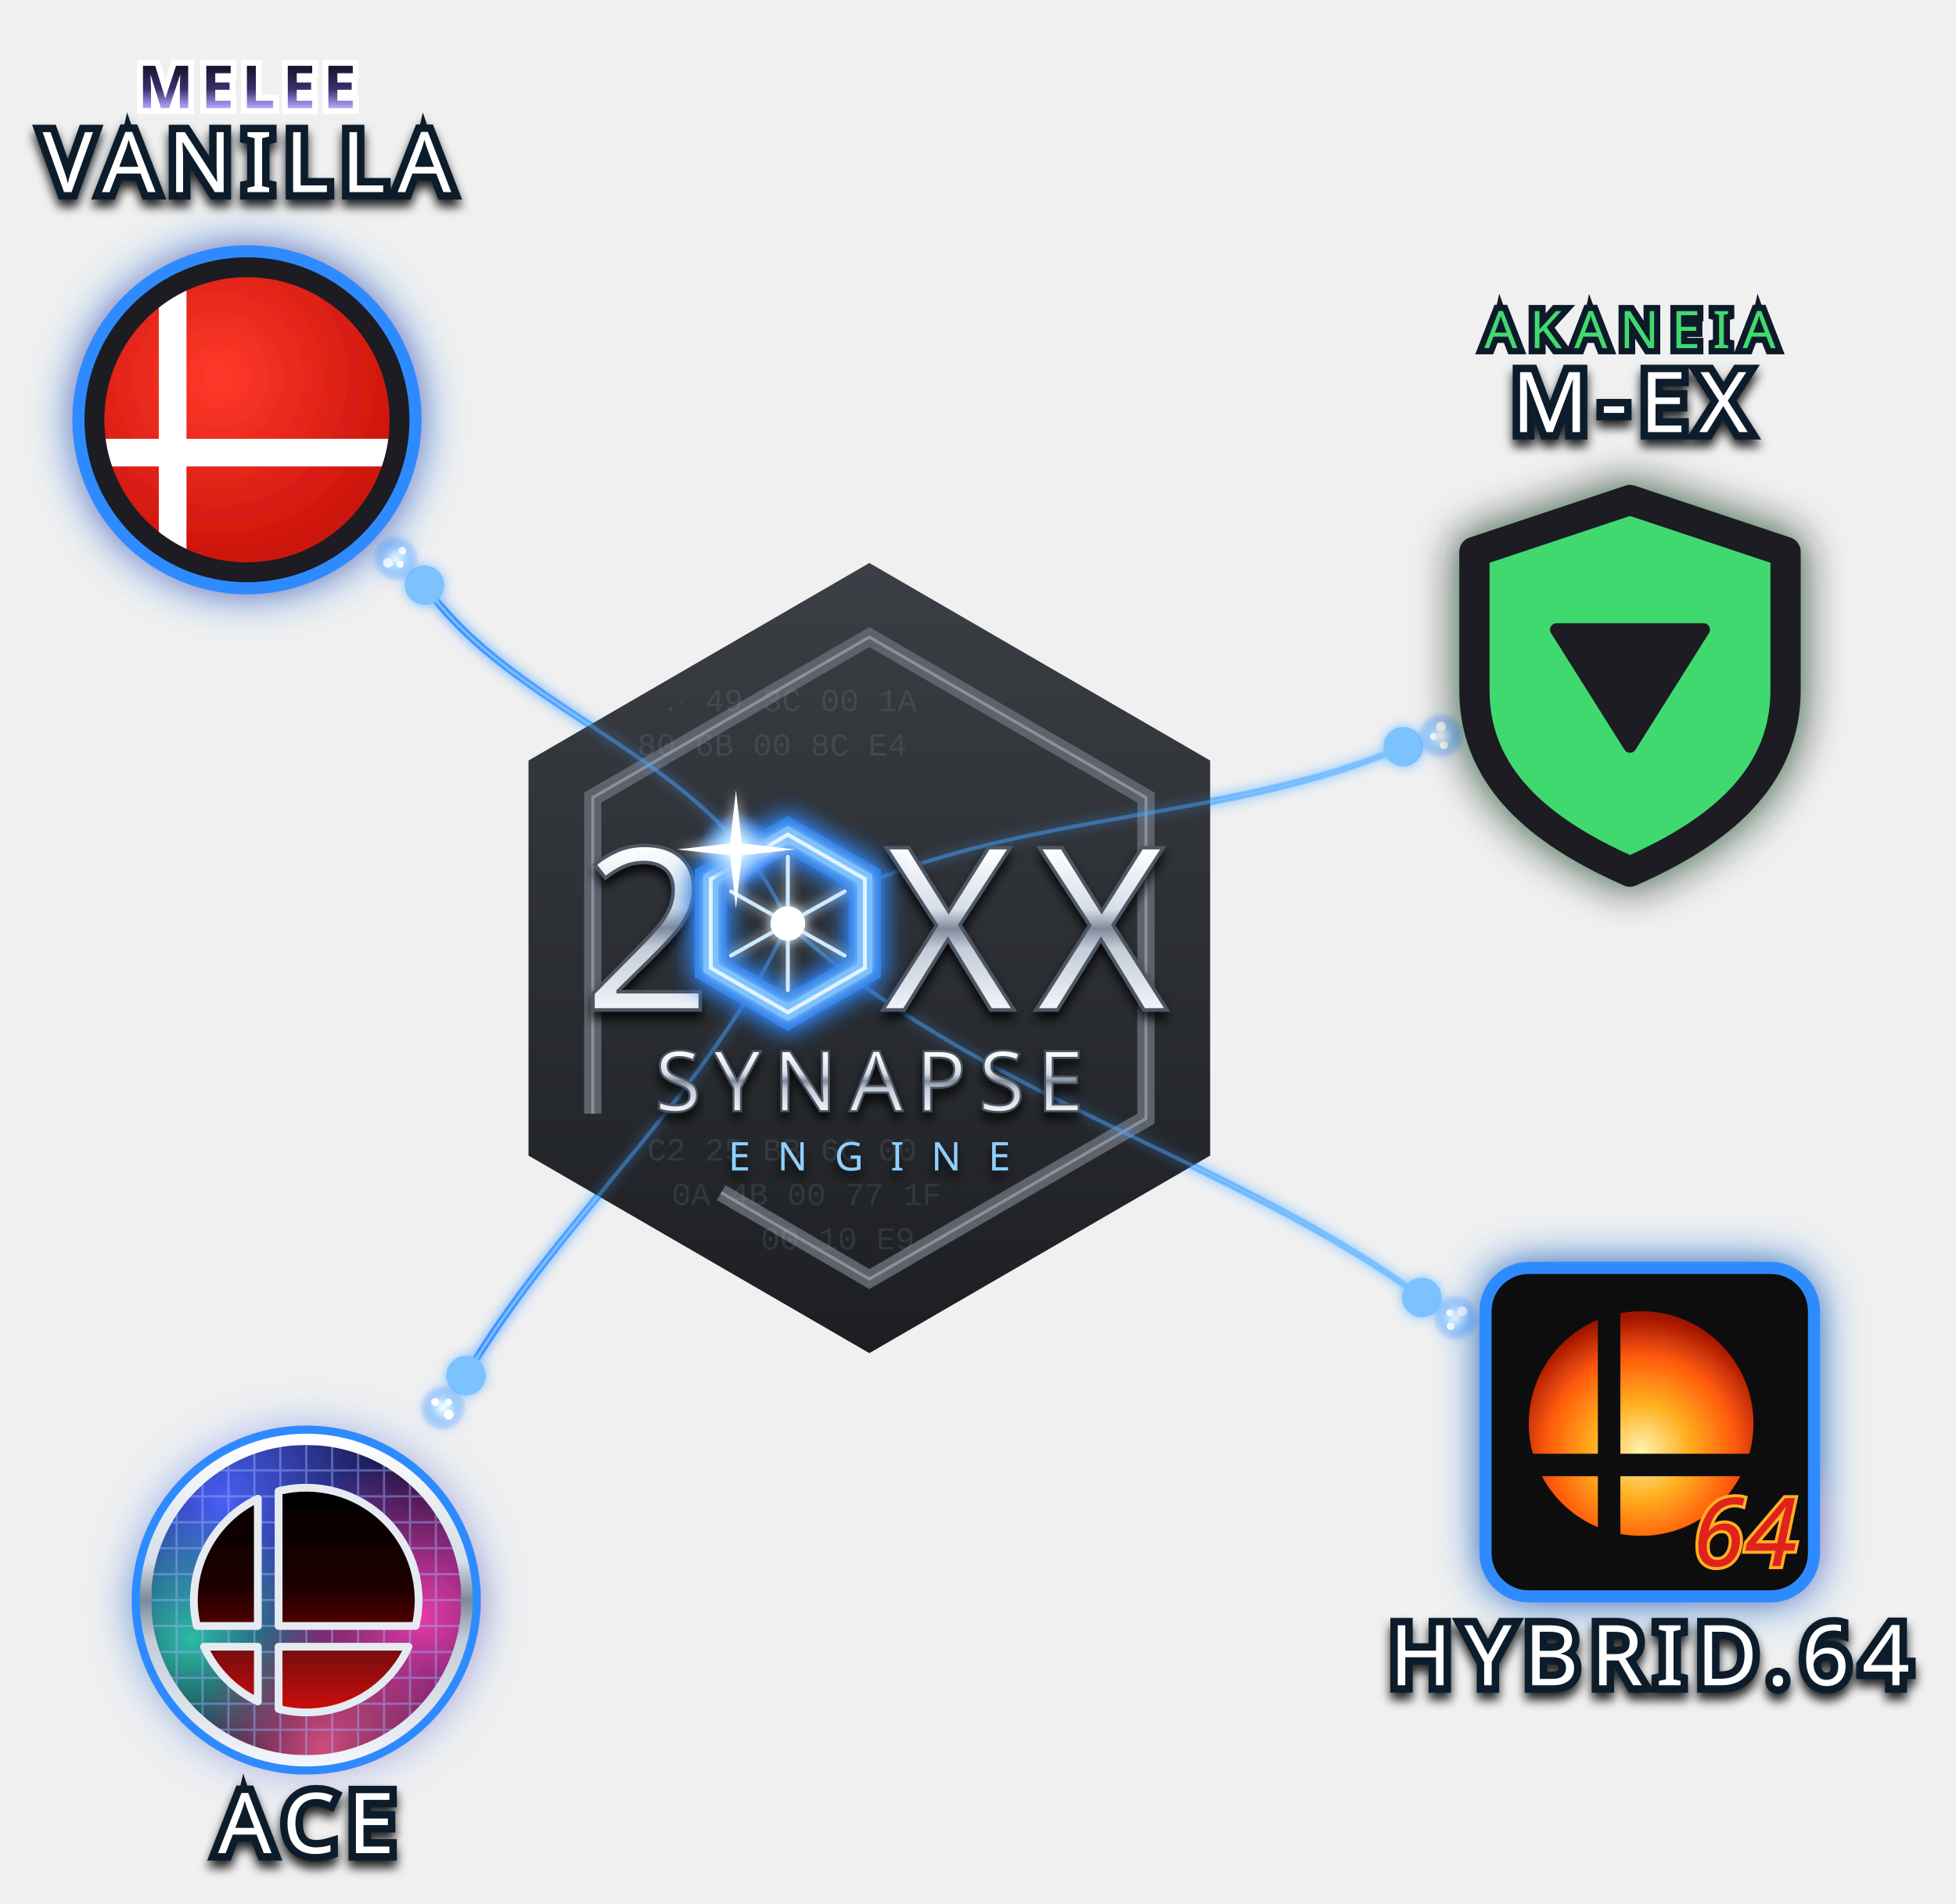
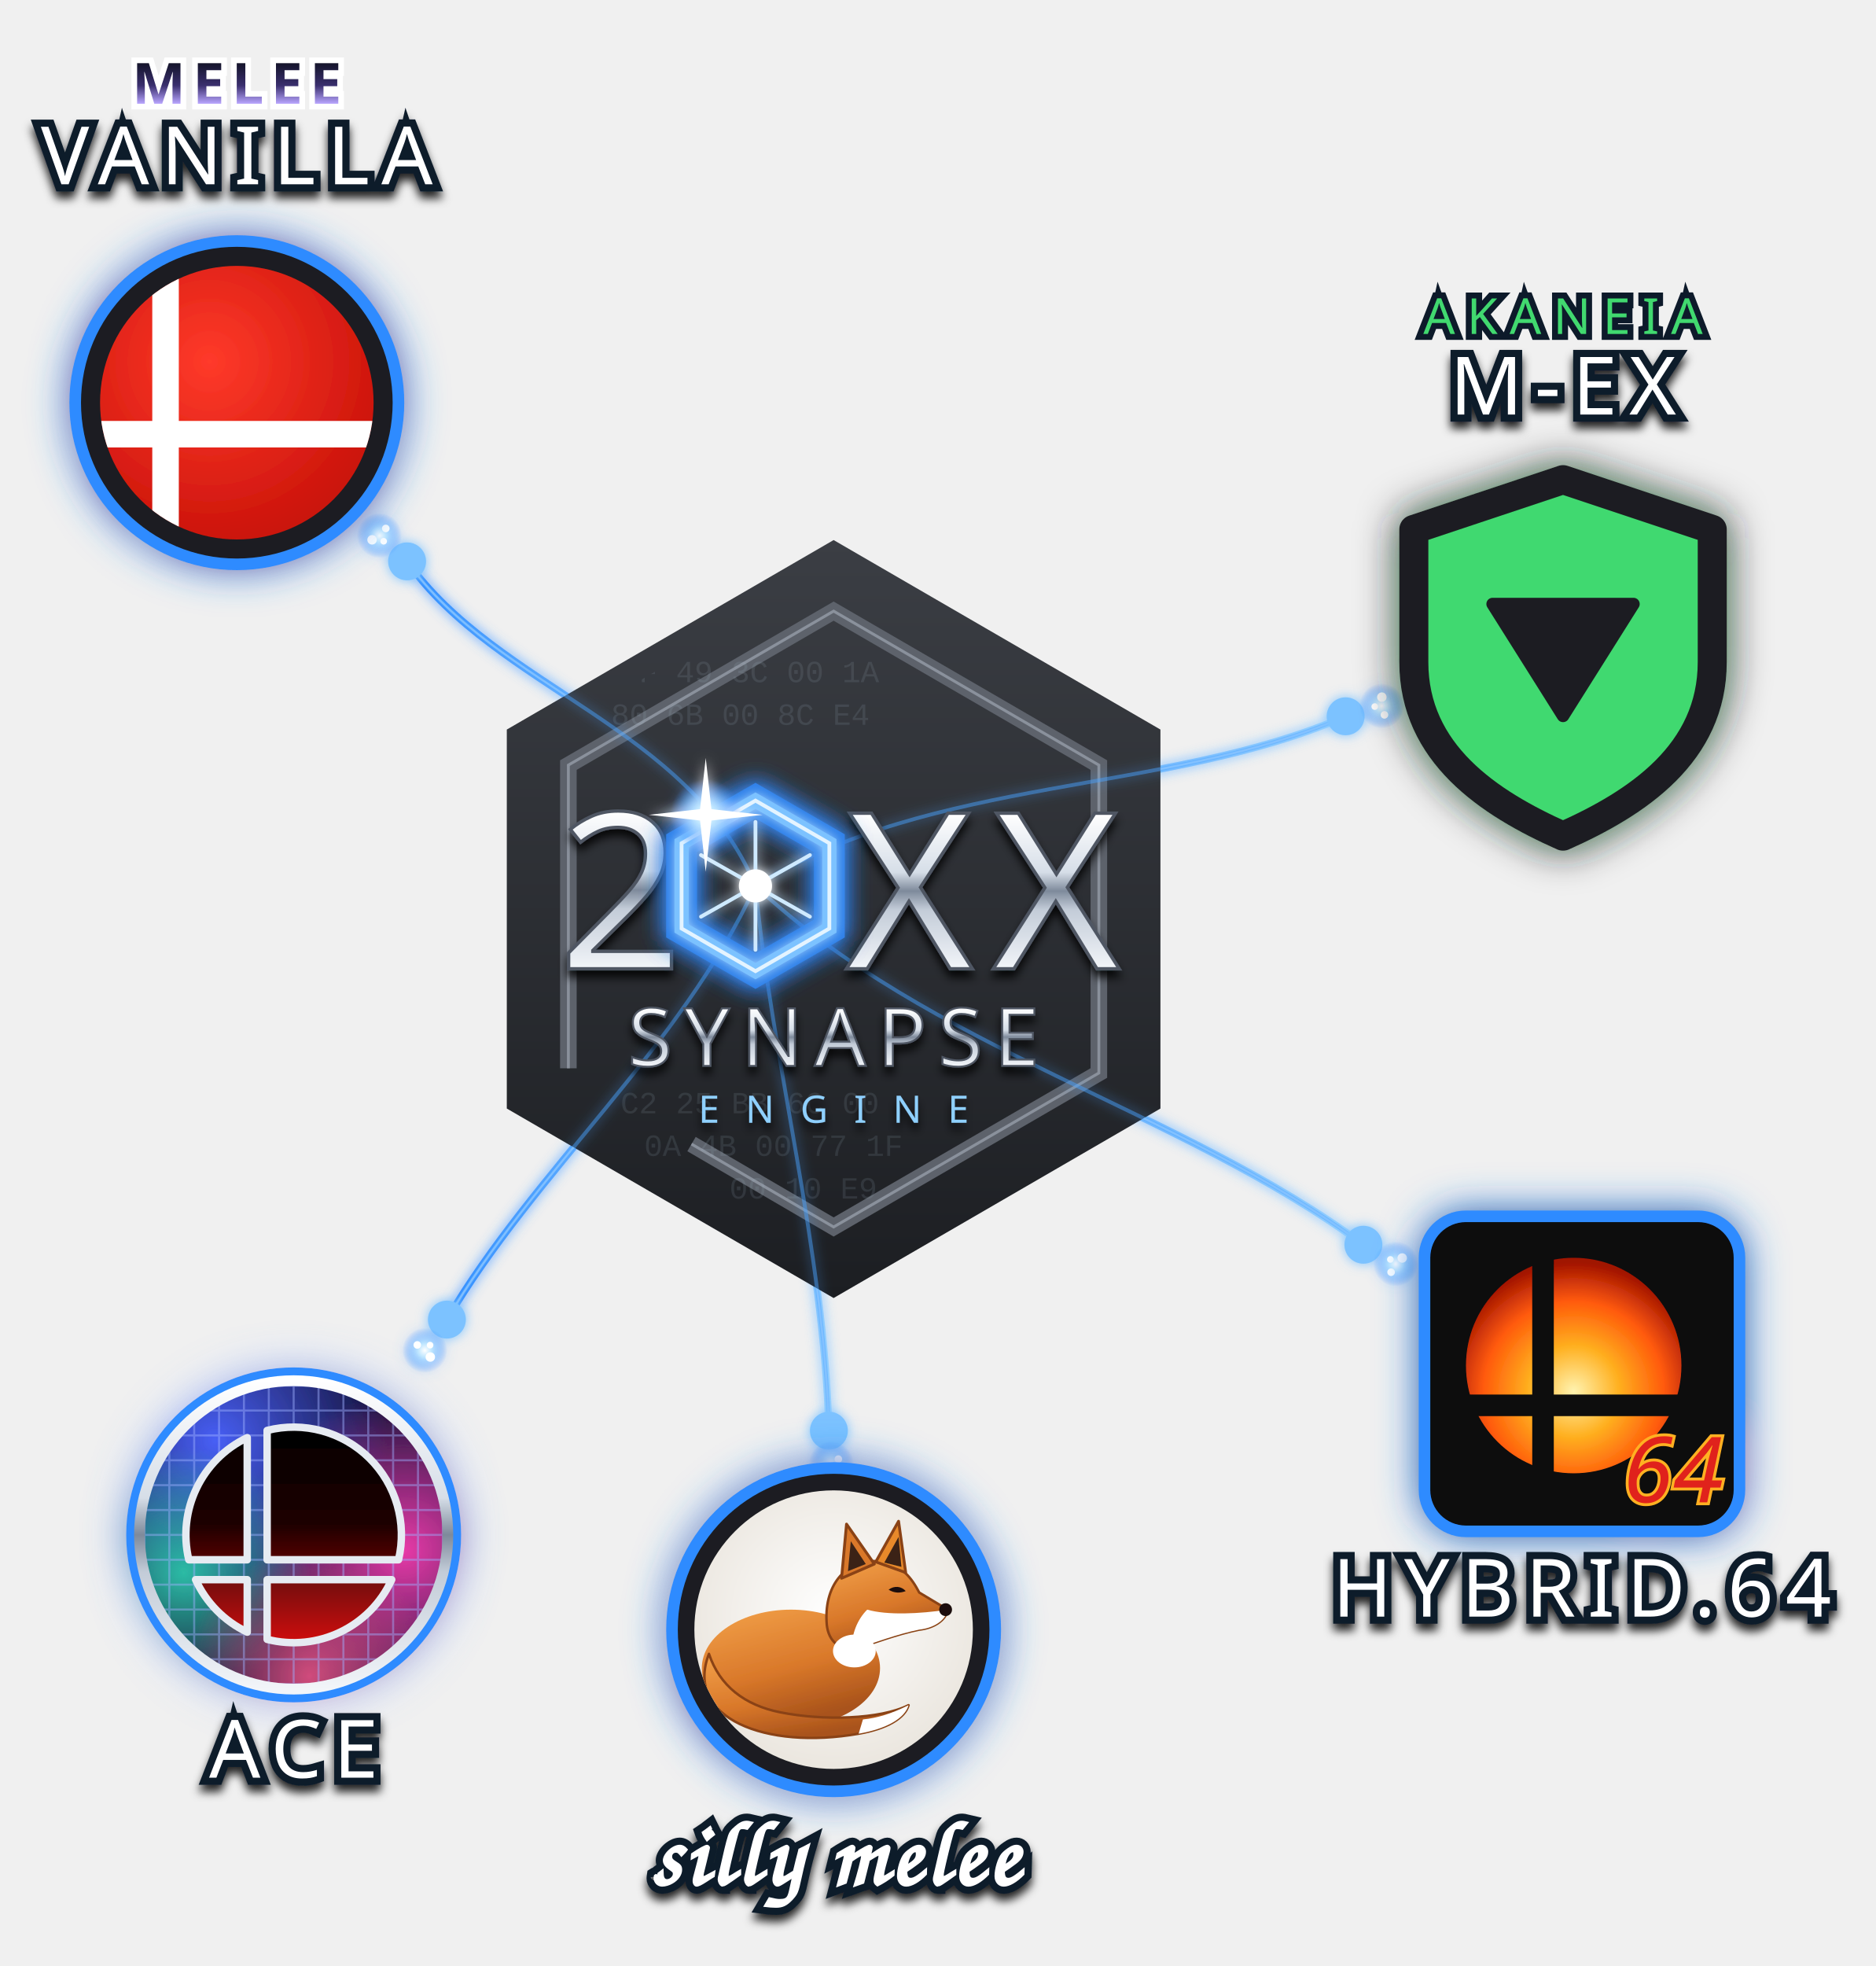
- <svg xmlns="http://www.w3.org/2000/svg" viewBox="-112 -148 792 771" width="1584" height="1542" role="img" aria-label="20XX Synapse Engine (v6, large base logos and labels around the badge): the 20XX Hack Pack AI connected to vanilla, m-ex, ACE and hybrid.64">
+ <svg xmlns="http://www.w3.org/2000/svg" viewBox="-112 -148 792 830" width="1584" height="1660" role="img" aria-label="20XX Synapse Engine (v7, large base logos and labels around the badge): the 20XX Hack Pack AI connected to vanilla, m-ex, ACE, hybrid.64 and Silly Melee">
  <defs>
    <linearGradient id="chrome" x1="0" y1="0" x2="0" y2="1">
      <stop offset="0" stop-color="#ffffff" />
      <stop offset="0.38" stop-color="#d6dee8" />
      <stop offset="0.5" stop-color="#7e8a9b" />
      <stop offset="0.62" stop-color="#c3ccd8" />
      <stop offset="1" stop-color="#f2f5f9" />
    </linearGradient>
    <linearGradient id="badge" x1="0" y1="0" x2="0" y2="1">
      <stop offset="0" stop-color="#3b3e44" />
      <stop offset="1" stop-color="#1c1e22" />
    </linearGradient>
    <linearGradient id="axon" x1="0" y1="0" x2="1" y2="0">
      <stop offset="0" stop-color="#2f8bff" />
      <stop offset="1" stop-color="#9fd6ff" />
    </linearGradient>
    <radialGradient id="spark" cx="0.5" cy="0.5" r="0.5">
      <stop offset="0" stop-color="#ffffff" />
      <stop offset="0.3" stop-color="#bfe6ff" />
      <stop offset="1" stop-color="#2f8bff" stop-opacity="0" />
    </radialGradient>
    <filter id="glow" x="-60%" y="-60%" width="220%" height="220%">
      <feGaussianBlur stdDeviation="2.4" result="b" />
      <feMerge>
        <feMergeNode in="b" />
        <feMergeNode in="SourceGraphic" />
      </feMerge>
    </filter>
    <filter id="bigglow" x="-80%" y="-80%" width="260%" height="260%">
      <feGaussianBlur stdDeviation="5" result="b" />
      <feMerge>
        <feMergeNode in="b" />
        <feMergeNode in="b" />
        <feMergeNode in="SourceGraphic" />
      </feMerge>
    </filter>
    <filter id="shadow" x="-20%" y="-20%" width="140%" height="160%">
      <feDropShadow dx="0" dy="3" stdDeviation="2" flood-color="#000" flood-opacity="0.85" />
    </filter>
    <clipPath id="badgeclip">
      <polygon points="240,92 368,166 368,314 240,388 112,314 112,166" />
    </clipPath>
    <radialGradient id="smashRed" cx="0.4" cy="0.35" r="0.75">
      <stop offset="0" stop-color="#ff3a2a" />
      <stop offset="1" stop-color="#c40e06" />
    </radialGradient>
    <clipPath id="smashClip">
      <circle r="16.5" />
    </clipPath>
    <linearGradient id="meleeMetal" x1="0" y1="0" x2="0" y2="1">
      <stop offset="0" stop-color="#14142a" />
      <stop offset="0.55" stop-color="#3a2f6e" />
      <stop offset="1" stop-color="#b9a6ff" />
    </linearGradient>
    <radialGradient id="h64Fire" cx="0.5" cy="0.62" r="0.6">
      <stop offset="0" stop-color="#fff3b0" />
      <stop offset="0.35" stop-color="#ffb020" />
      <stop offset="0.7" stop-color="#ff5a0a" />
      <stop offset="1" stop-color="#a01204" />
    </radialGradient>
    <clipPath id="aceClip">
      <circle r="18.6" />
    </clipPath>
    <radialGradient id="aceBlue" cx="0.25" cy="0.2" r="0.55">
      <stop offset="0" stop-color="#4a63ff" stop-opacity="0.95" />
      <stop offset="1" stop-color="#4a63ff" stop-opacity="0" />
    </radialGradient>
    <radialGradient id="aceMagenta" cx="0.85" cy="0.55" r="0.5">
      <stop offset="0" stop-color="#ff3fb4" stop-opacity="0.9" />
      <stop offset="1" stop-color="#ff3fb4" stop-opacity="0" />
    </radialGradient>
    <radialGradient id="aceTeal" cx="0.15" cy="0.62" r="0.4">
      <stop offset="0" stop-color="#2fd6b0" stop-opacity="0.85" />
      <stop offset="1" stop-color="#2fd6b0" stop-opacity="0" />
    </radialGradient>
    <radialGradient id="acePink" cx="0.55" cy="0.95" r="0.4">
      <stop offset="0" stop-color="#ff5a8c" stop-opacity="0.8" />
      <stop offset="1" stop-color="#ff5a8c" stop-opacity="0" />
    </radialGradient>
    <linearGradient id="aceEmblem" gradientUnits="userSpaceOnUse" x1="0" y1="-13" x2="0" y2="13">
      <stop offset="0" stop-color="#000000" />
      <stop offset="0.45" stop-color="#1e0204" />
      <stop offset="1" stop-color="#d0120c" />
    </linearGradient>
+     <radialGradient id="sillyBg" cx="0.5" cy="0.45" r="0.6">
+       <stop offset="0" stop-color="#ffffff" />
+       <stop offset="1" stop-color="#e9e4dc" />
+     </radialGradient>
+     <linearGradient id="foxFur" x1="0" y1="0" x2="0.4" y2="1">
+       <stop offset="0" stop-color="#f3a24a" />
+       <stop offset="0.6" stop-color="#d9782a" />
+       <stop offset="1" stop-color="#a9531b" />
+     </linearGradient>
+     <clipPath id="sillyClip">
+       <circle r="16.8" />
+     </clipPath>
    <symbol id="node" viewBox="-20 -20 40 40" overflow="visible">
      <polygon points="0,-17 14.7,-8.5 14.7,8.5 0,17 -14.7,8.5 -14.7,-8.5" fill="#1c1e22" stroke="#2f8bff" stroke-width="3.2" />
      <polygon points="0,-17 14.7,-8.5 14.7,8.5 0,17 -14.7,8.5 -14.7,-8.5" fill="none" stroke="#cfeaff" stroke-width="0.9" />
      <circle r="4" fill="#ffffff" />
    </symbol>
  </defs>
  <g fill="none" stroke-linecap="round" filter="url(#glow)">
    <g stroke="url(#axon)" stroke-width="3">
      <path d="M207 226 C178.9 158.8 97.8 142.7 59.9 89" />
      <path d="M207 226 C282.6 179.3 379.4 187.7 456.2 154.4" />
      <path d="M207 226 C175.4 294.5 113.3 346.8 76.7 409.1" />
      <path d="M207 226 C280.5 294.9 386.6 320.5 463.7 377.5" />
+       <path d="M207 226 C214 300 236 380 238 456" />
    </g>
    <g stroke="#cfeaff" stroke-width="0.9" opacity="0.9">
      <path d="M207 226 C178.9 158.8 97.8 142.7 59.9 89" />
      <path d="M207 226 C282.6 179.3 379.4 187.7 456.2 154.4" />
      <path d="M207 226 C175.4 294.5 113.3 346.8 76.7 409.1" />
      <path d="M207 226 C280.5 294.9 386.6 320.5 463.7 377.5" />
+       <path d="M207 226 C214 300 236 380 238 456" />
    </g>
  </g>
  <polygon points="240,80 378,160 378,320 240,400 102,320 102,160" fill="url(#badge)" />
  <polyline points="128,303 128,175 240,110 352,175 352,305 240,370 180,335" fill="none" stroke="#5d626b" stroke-width="7" stroke-linejoin="miter" />
  <polyline points="128,303 128,175 240,110 352,175 352,305 240,370 180,335" fill="none" stroke="#8a919c" stroke-width="1.2" stroke-linejoin="miter" />
  <g clip-path="url(#badgeclip)" font-family="Consolas, 'Courier New', monospace" font-size="13" fill="#9fb4c8" opacity="0.14">
    <text x="150" y="140">7F 49 3C 00 1A</text>
    <text x="146" y="158">80 6B 00 8C E4</text>
    <text x="150" y="322">C2 25 BB 6C 00</text>
    <text x="160" y="340">0A 4B 00 77 1F</text>
    <text x="196" y="358">00 10 E9</text>
  </g>
  <g fill="none" stroke="#4aa3ff" stroke-width="1.6" stroke-linecap="round" opacity="0.55" filter="url(#glow)">
    <path d="M207 226 C178.9 158.8 97.8 142.7 59.9 89" />
    <path d="M207 226 C282.6 179.3 379.4 187.7 456.2 154.4" />
    <path d="M207 226 C175.4 294.5 113.3 346.8 76.7 409.1" />
    <path d="M207 226 C280.5 294.9 386.6 320.5 463.7 377.5" />
+     <path d="M207 226 C214 300 236 380 238 456" />
  </g>
  <g font-family="Impact, 'Arial Black', 'Haettenschweiler', sans-serif" font-size="92" text-anchor="middle" fill="url(#chrome)" stroke="#4f5764" stroke-width="1.4" filter="url(#shadow)">
    <text x="150" y="261">2</text>
    <text x="272" y="261">X</text>
    <text x="334" y="261">X</text>
  </g>
  <g filter="url(#bigglow)">
    <polygon points="207,190 238.2,208 238.2,244 207,262 175.8,244 175.8,208" fill="none" stroke="#2f7fe8" stroke-width="13" />
  </g>
  <g filter="url(#glow)">
    <polygon points="207,190 238.2,208 238.2,244 207,262 175.8,244 175.8,208" fill="none" stroke="#7cc2ff" stroke-width="6" />
    <polygon points="207,190 238.2,208 238.2,244 207,262 175.8,244 175.8,208" fill="none" stroke="#e4f4ff" stroke-width="1.6" />
    <g stroke="#cfeaff" stroke-width="1.6" stroke-linecap="round">
      <path d="M207 226 L207 199 M207 226 L230 213 M207 226 L230 239 M207 226 L207 253 M207 226 L184 239 M207 226 L184 213" />
    </g>
    <circle cx="207" cy="226" r="7" fill="#ffffff" />
  </g>
  <g filter="url(#glow)">
    <circle cx="186" cy="196" r="15" fill="url(#spark)" />
    <path d="M186 172 L188.4 193.6 L210 196 L188.4 198.4 L186 220 L183.6 198.4 L162 196 L183.6 193.6 Z" fill="#ffffff" />
  </g>
  <g font-family="Impact, 'Arial Black', sans-serif" text-anchor="middle" filter="url(#shadow)">
    <text x="240" y="302" font-size="34" letter-spacing="5" fill="url(#chrome)" stroke="#4f5764" stroke-width="0.8">SYNAPSE</text>
    <text x="240" y="326" font-size="16" letter-spacing="11" fill="#8fd0ff">ENGINE</text>
  </g>
  <g filter="url(#glow)">
    <circle cx="59.9" cy="89" r="8" fill="#7cc2ff" />
    <circle cx="48.2" cy="78.1" r="9.5" fill="url(#spark)" />
    <circle cx="45.1" cy="79.9" r="2" fill="#fff" />
    <circle cx="50.9" cy="75.1" r="1.6" fill="#fff" />
    <circle cx="50" cy="80.5" r="1.4" fill="#fff" />
  </g>
  <g filter="url(#glow)">
    <circle cx="456.2" cy="154.4" r="8" fill="#7cc2ff" />
    <circle cx="471.5" cy="150" r="9.5" fill="url(#spark)" />
    <circle cx="471.5" cy="146.3" r="2" fill="#fff" />
    <circle cx="472.6" cy="153.8" r="1.6" fill="#fff" />
    <circle cx="468.5" cy="150.3" r="1.4" fill="#fff" />
  </g>
  <g filter="url(#glow)">
    <circle cx="76.7" cy="409.1" r="8" fill="#7cc2ff" />
    <circle cx="67.4" cy="422.1" r="9.5" fill="url(#spark)" />
    <circle cx="69.7" cy="424.9" r="2" fill="#fff" />
    <circle cx="64.2" cy="419.8" r="1.6" fill="#fff" />
    <circle cx="69.6" cy="419.9" r="1.4" fill="#fff" />
  </g>
  <g filter="url(#glow)">
    <circle cx="463.7" cy="377.5" r="8" fill="#7cc2ff" />
    <circle cx="477.4" cy="385.6" r="9.5" fill="url(#spark)" />
    <circle cx="480.1" cy="383.1" r="2" fill="#fff" />
    <circle cx="475.4" cy="389.1" r="1.6" fill="#fff" />
    <circle cx="475.1" cy="383.7" r="1.4" fill="#fff" />
+   </g>
+   <g filter="url(#glow)">
+     <circle cx="238" cy="456" r="8" fill="#7cc2ff" />
+     <circle cx="239" cy="470" r="9.5" fill="url(#spark)" />
+     <circle cx="236.5" cy="472" r="2" fill="#fff" />
+     <circle cx="242" cy="468" r="1.6" fill="#fff" />
+     <circle cx="240" cy="474.5" r="1.4" fill="#fff" />
  </g>
  <g transform="translate(-12 22) scale(3.5)" filter="url(#glow)">
    <circle r="19.5" fill="#1c1e22" stroke="#2f8bff" stroke-width="1.4" />
    <circle r="16.5" fill="url(#smashRed)" />
    <g fill="#ffffff" clip-path="url(#smashClip)">
      <rect x="-10.2" y="-17" width="3.2" height="34" />
      <rect x="-17" y="2.2" width="34" height="3.2" />
    </g>
  </g>
  <g transform="translate(548 128) scale(3.5)" filter="url(#glow)">
    <path d="M-18,-15 L0,-21 L18,-15 L18,1 C18,12 9,18 0,22 C-9,18 -18,12 -18,1 Z" fill="#41d96f" stroke="#1c1e22" stroke-width="3.5" stroke-linejoin="round" />
    <path d="M-8.5,-6 L8.5,-6 L0,7.5 Z" fill="#1c1e22" stroke="#1c1e22" stroke-width="1.5" stroke-linejoin="round" />
  </g>
  <g transform="translate(12 500) scale(3.5)" filter="url(#glow)">
    <circle r="19.5" fill="#14123a" stroke="#2f8bff" stroke-width="1.4" />
    <g clip-path="url(#aceClip)">
      <rect x="-19" y="-19" width="38" height="38" fill="url(#aceBlue)" />
      <rect x="-19" y="-19" width="38" height="38" fill="url(#aceMagenta)" />
      <rect x="-19" y="-19" width="38" height="38" fill="url(#aceTeal)" />
      <rect x="-19" y="-19" width="38" height="38" fill="url(#acePink)" />
      <path d="M-18 -19 V19 M-15 -19 V19 M-12 -19 V19 M-9 -19 V19 M-6 -19 V19 M-3 -19 V19 M0 -19 V19 M3 -19 V19 M6 -19 V19 M9 -19 V19 M12 -19 V19 M15 -19 V19 M18 -19 V19 M-19 -18 H19 M-19 -15 H19 M-19 -12 H19 M-19 -9 H19 M-19 -6 H19 M-19 -3 H19 M-19 0 H19 M-19 3 H19 M-19 6 H19 M-19 9 H19 M-19 12 H19 M-19 15 H19 M-19 18 H19" stroke="#9db0ff" stroke-width="0.25" opacity="0.45" fill="none" />
    </g>
    <circle r="18.6" fill="none" stroke="url(#chrome)" stroke-width="1.3" />
    <g fill="url(#aceEmblem)" stroke="#e6ebf2" stroke-width="0.9" stroke-linejoin="round">
      <path d="M-5.6,-11.73 L-5.6,3 L-12.65,3 A13,13 0 0 1 -5.6,-11.73 Z" />
      <path d="M-3.2,-12.6 A13,13 0 0 1 12.65,3 L-3.2,3 Z" />
      <path d="M-11.83,5.4 L-5.6,5.4 L-5.6,11.73 A13,13 0 0 1 -11.83,5.4 Z" />
      <path d="M-3.2,5.4 L11.83,5.4 A13,13 0 0 1 -3.2,12.6 Z" />
    </g>
  </g>
  <g transform="translate(556 432) scale(3.5)" filter="url(#glow)">
    <rect x="-19" y="-19" width="38" height="38" rx="5" fill="#0a0a0a" stroke="#2f8bff" stroke-width="1.4" />
    <circle cx="-1" cy="-1" r="13" fill="url(#h64Fire)" />
    <g fill="#0a0a0a">
      <rect x="-6" y="-15" width="2.6" height="28" />
      <rect x="-15" y="2.5" width="28" height="2.6" />
    </g>
    <text x="11" y="15.5" text-anchor="middle" font-family="Impact, 'Arial Black', sans-serif" font-size="11" fill="#e0201a" stroke="#ffb020" stroke-width="0.7" paint-order="stroke" font-style="italic">64</text>
  </g>
+   <g transform="translate(240 540) scale(3.5)" filter="url(#glow)">
+     <circle r="19.5" fill="#1c1e22" stroke="#2f8bff" stroke-width="1.4" />
+     <circle r="16.8" fill="url(#sillyBg)" />
+     <g clip-path="url(#sillyClip)" stroke-linejoin="round">
+       <g transform="translate(-3 1.2) scale(0.86)">
+         <ellipse cx="-2.5" cy="4" rx="12.5" ry="8.2" fill="url(#foxFur)" />
+         <path d="M-14 2 C-17.5 11 -6 15.5 7 13.2 C11 12.5 13.5 11 14 9.2 C10 11.2 2 11.4 -4 10.2 C-9 9.2 -12.5 6.5 -14 2 Z" fill="url(#foxFur)" stroke="#8a4314" stroke-width="0.35" />
+         <path d="M7 13.2 C11 12.5 13.5 11 14 9.2 C11.6 10.4 9.6 11 7.6 11.2 Z" fill="#ffffff" />
+         <path d="M2.5 -2.5 C2.2 -8 5.5 -11.2 9.5 -11 C13 -10.8 14.5 -8.5 15.5 -6.6 L19.5 -4.2 C19.2 -2.6 17.4 -1.6 15.5 -1.4 C12.5 -0.8 9 0.5 6 1.5 C4 1.2 2.6 0 2.5 -2.5 Z" fill="url(#foxFur)" stroke="#8a4314" stroke-width="0.35" />
+         <path d="M4.6 -8.6 L5.3 -16.2 L9.2 -10.6 Z" fill="#d9782a" stroke="#8a4314" stroke-width="0.4" />
+         <path d="M5.5 -9.6 L5.9 -13.8 L8 -10.6 Z" fill="#3a2418" />
+         <path d="M9.4 -10.9 L12.6 -16.6 L13.6 -9.4 Z" fill="#e8892b" stroke="#8a4314" stroke-width="0.4" />
+         <path d="M10.6 -10.8 L12.6 -14.4 L13 -10.2 Z" fill="#3a2418" />
+         <path d="M8.2 -4.2 C11 -3.4 15.5 -3.6 19.5 -4.2 C19.2 -2.6 17.4 -1.6 15.5 -1.4 C12.5 -0.8 9 0.5 6 1.5 C6 -0.8 6.8 -2.8 8.2 -4.2 Z" fill="#ffffff" />
+         <ellipse cx="6.4" cy="1.6" rx="3" ry="2.3" fill="#ffffff" />
+         <path d="M11.2 -7 C12 -7.6 13 -7.5 13.6 -6.8 C12.8 -6.5 12 -6.5 11.2 -7 Z" fill="#1a0f0a" />
+         <circle cx="19.2" cy="-4.2" r="0.9" fill="#1a0f0a" />
+       </g>
+     </g>
+   </g>
  <g font-family="Impact, 'Arial Black', sans-serif" font-size="34" letter-spacing="5" fill="#ffffff" stroke="#0d1a2a" stroke-width="6" paint-order="stroke" filter="url(#shadow)">
    <text x="-12" y="-70.2" text-anchor="middle">VANILLA</text>
    <text x="548" y="27" text-anchor="middle">M-EX</text>
    <text x="12" y="602.5" text-anchor="middle">ACE</text>
    <text x="556" y="534.5" text-anchor="middle">HYBRID.64</text>
  </g>
  <text x="-12" y="-104.2" text-anchor="middle" font-family="'Arial Black', Impact, sans-serif" font-size="24" font-weight="900" letter-spacing="3" fill="url(#meleeMetal)" stroke="#ffffff" stroke-width="4.8" paint-order="stroke">MELEE</text>
  <text x="548" y="-7" text-anchor="middle" font-family="Impact, 'Arial Black', sans-serif" font-size="21" letter-spacing="5" fill="#41d96f" stroke="#0d1a2a" stroke-width="5" paint-order="stroke">AKANEIA</text>
+   <text x="240" y="648" text-anchor="middle" font-family="'Segoe Print', 'Comic Sans MS', 'Chalkboard SE', cursive" font-size="38" font-weight="700" letter-spacing="2" fill="#ffffff" stroke="#0d1a2a" stroke-width="6" paint-order="stroke" filter="url(#shadow)">silly melee</text>
</svg>
